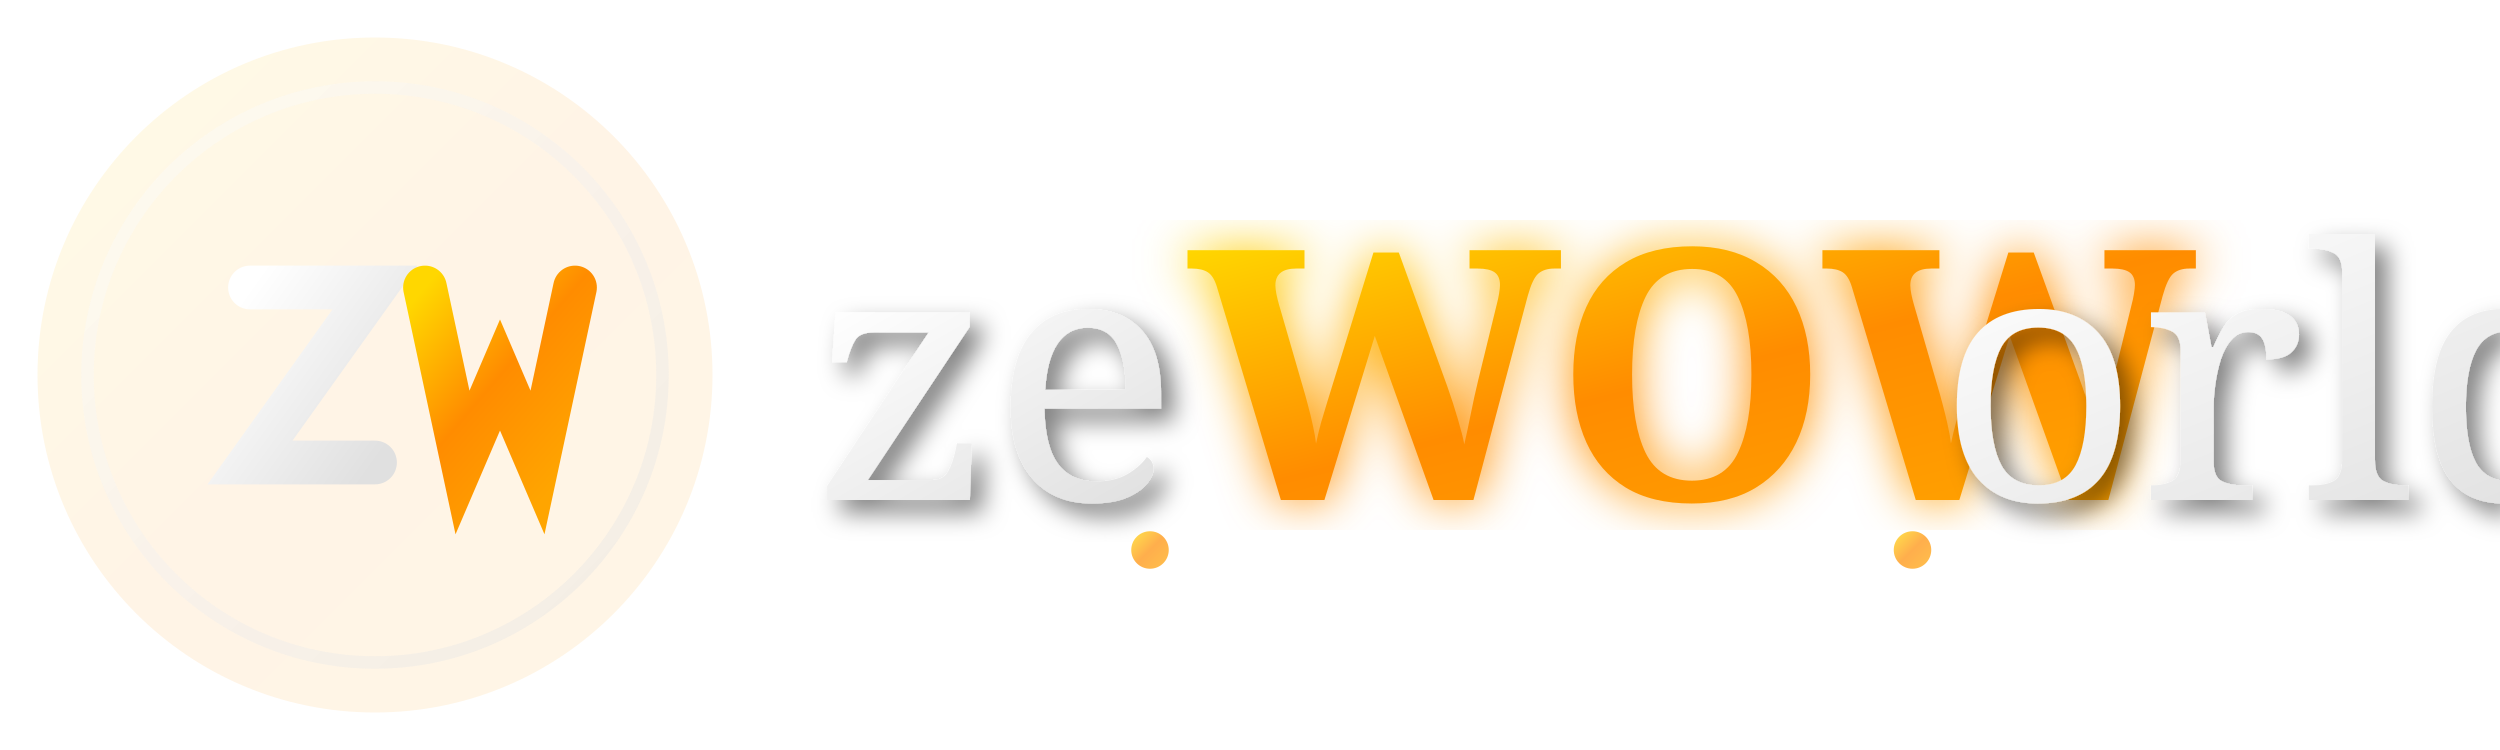
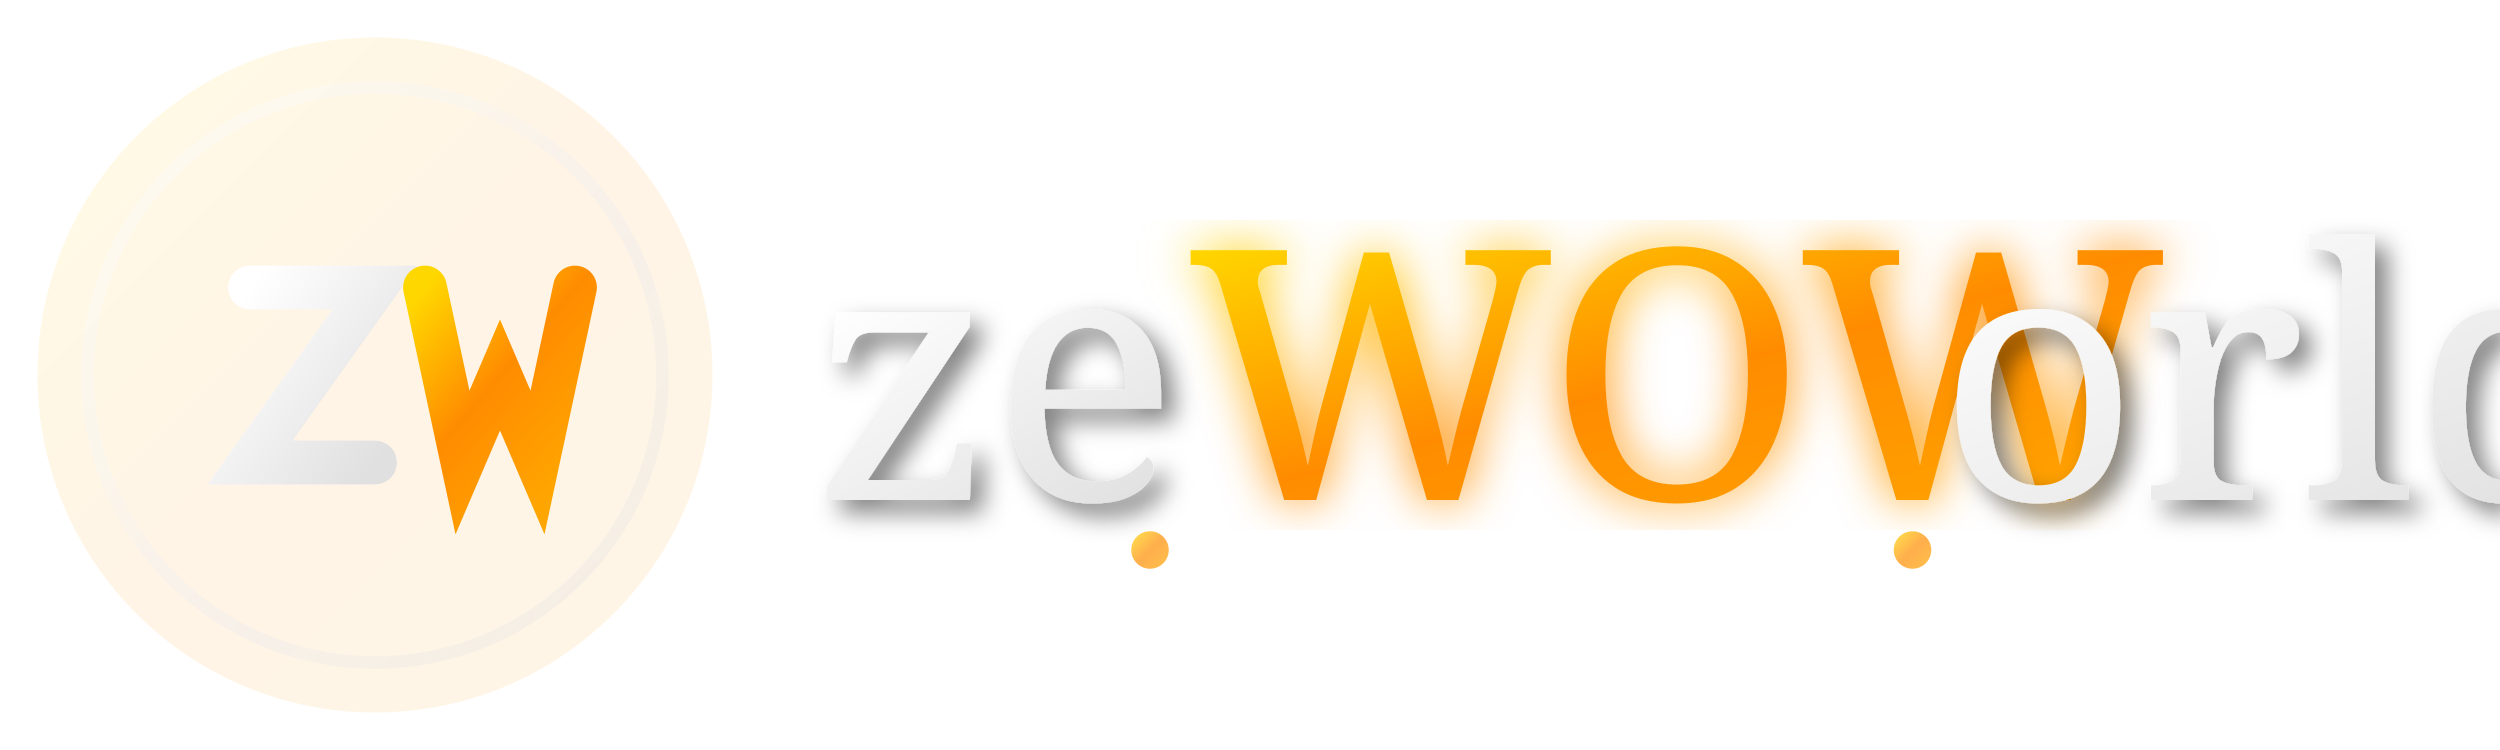
<svg xmlns="http://www.w3.org/2000/svg" width="200" height="60" viewBox="0 0 200 60">
  <defs>
    <linearGradient id="wowGradientWhite" x1="0%" y1="0%" x2="100%" y2="100%">
      <stop offset="0%" style="stop-color:#FFD700;stop-opacity:1" />
      <stop offset="50%" style="stop-color:#FF8C00;stop-opacity:1" />
      <stop offset="100%" style="stop-color:#FFA500;stop-opacity:1" />
    </linearGradient>
    <linearGradient id="textGradientWhite" x1="0%" y1="0%" x2="100%" y2="100%">
      <stop offset="0%" style="stop-color:#FFFFFF;stop-opacity:1" />
      <stop offset="100%" style="stop-color:#E0E0E0;stop-opacity:1" />
    </linearGradient>
    <filter id="glowWhite">
      <feGaussianBlur stdDeviation="2" result="coloredBlur" />
      <feMerge>
        <feMergeNode in="coloredBlur" />
        <feMergeNode in="SourceGraphic" />
      </feMerge>
    </filter>
    <filter id="dropshadowWhite" x="-20%" y="-20%" width="140%" height="140%">
      <feDropShadow dx="1" dy="1" stdDeviation="1" flood-color="#000" flood-opacity="0.5" />
    </filter>
  </defs>
  <circle cx="30" cy="30" r="26" fill="url(#wowGradientWhite)" opacity="0.1" stroke="url(#wowGradientWhite)" stroke-width="2" />
  <circle cx="30" cy="30" r="23" fill="none" stroke="url(#textGradientWhite)" stroke-width="1" opacity="0.4" />
  <g transform="translate(15, 15)">
    <path d="M5 8 L15 8 L5 22 L15 22" stroke="url(#textGradientWhite)" stroke-width="3.5" fill="none" stroke-linecap="round" />
    <path d="M19 8 L22 22 L25 15 L28 22 L31 8" stroke="url(#wowGradientWhite)" stroke-width="3.5" fill="none" stroke-linecap="round" />
  </g>
  <text x="65" y="40" font-family="'Cormorant Garamond', serif" font-size="28" font-weight="400" fill="url(#textGradientWhite)" filter="url(#dropshadowWhite)">ze</text>
-   <text x="95" y="40" font-family="'Cormorant Garamond', serif" font-size="28" font-weight="700" fill="url(#wowGradientWhite)" filter="url(#glowWhite)">WOW</text>
+   <text x="95" y="40" font-family="'Cormorant Garamond', serif" font-size="28" font-weight="400" fill="url(#wowGradientWhite)" filter="url(#glowWhite)">WOW</text>
  <text x="155" y="40" font-family="'Cormorant Garamond', serif" font-size="28" font-weight="400" fill="url(#textGradientWhite)" filter="url(#dropshadowWhite)">orld</text>
  <path d="M95 44 L150 44" stroke="url(#wowGradientWhite)" stroke-width="2" opacity="0.9" stroke-linecap="round" />
  <circle cx="92" cy="44" r="1.5" fill="url(#wowGradientWhite)" opacity="0.7" />
  <circle cx="153" cy="44" r="1.5" fill="url(#wowGradientWhite)" opacity="0.7" />
</svg>
